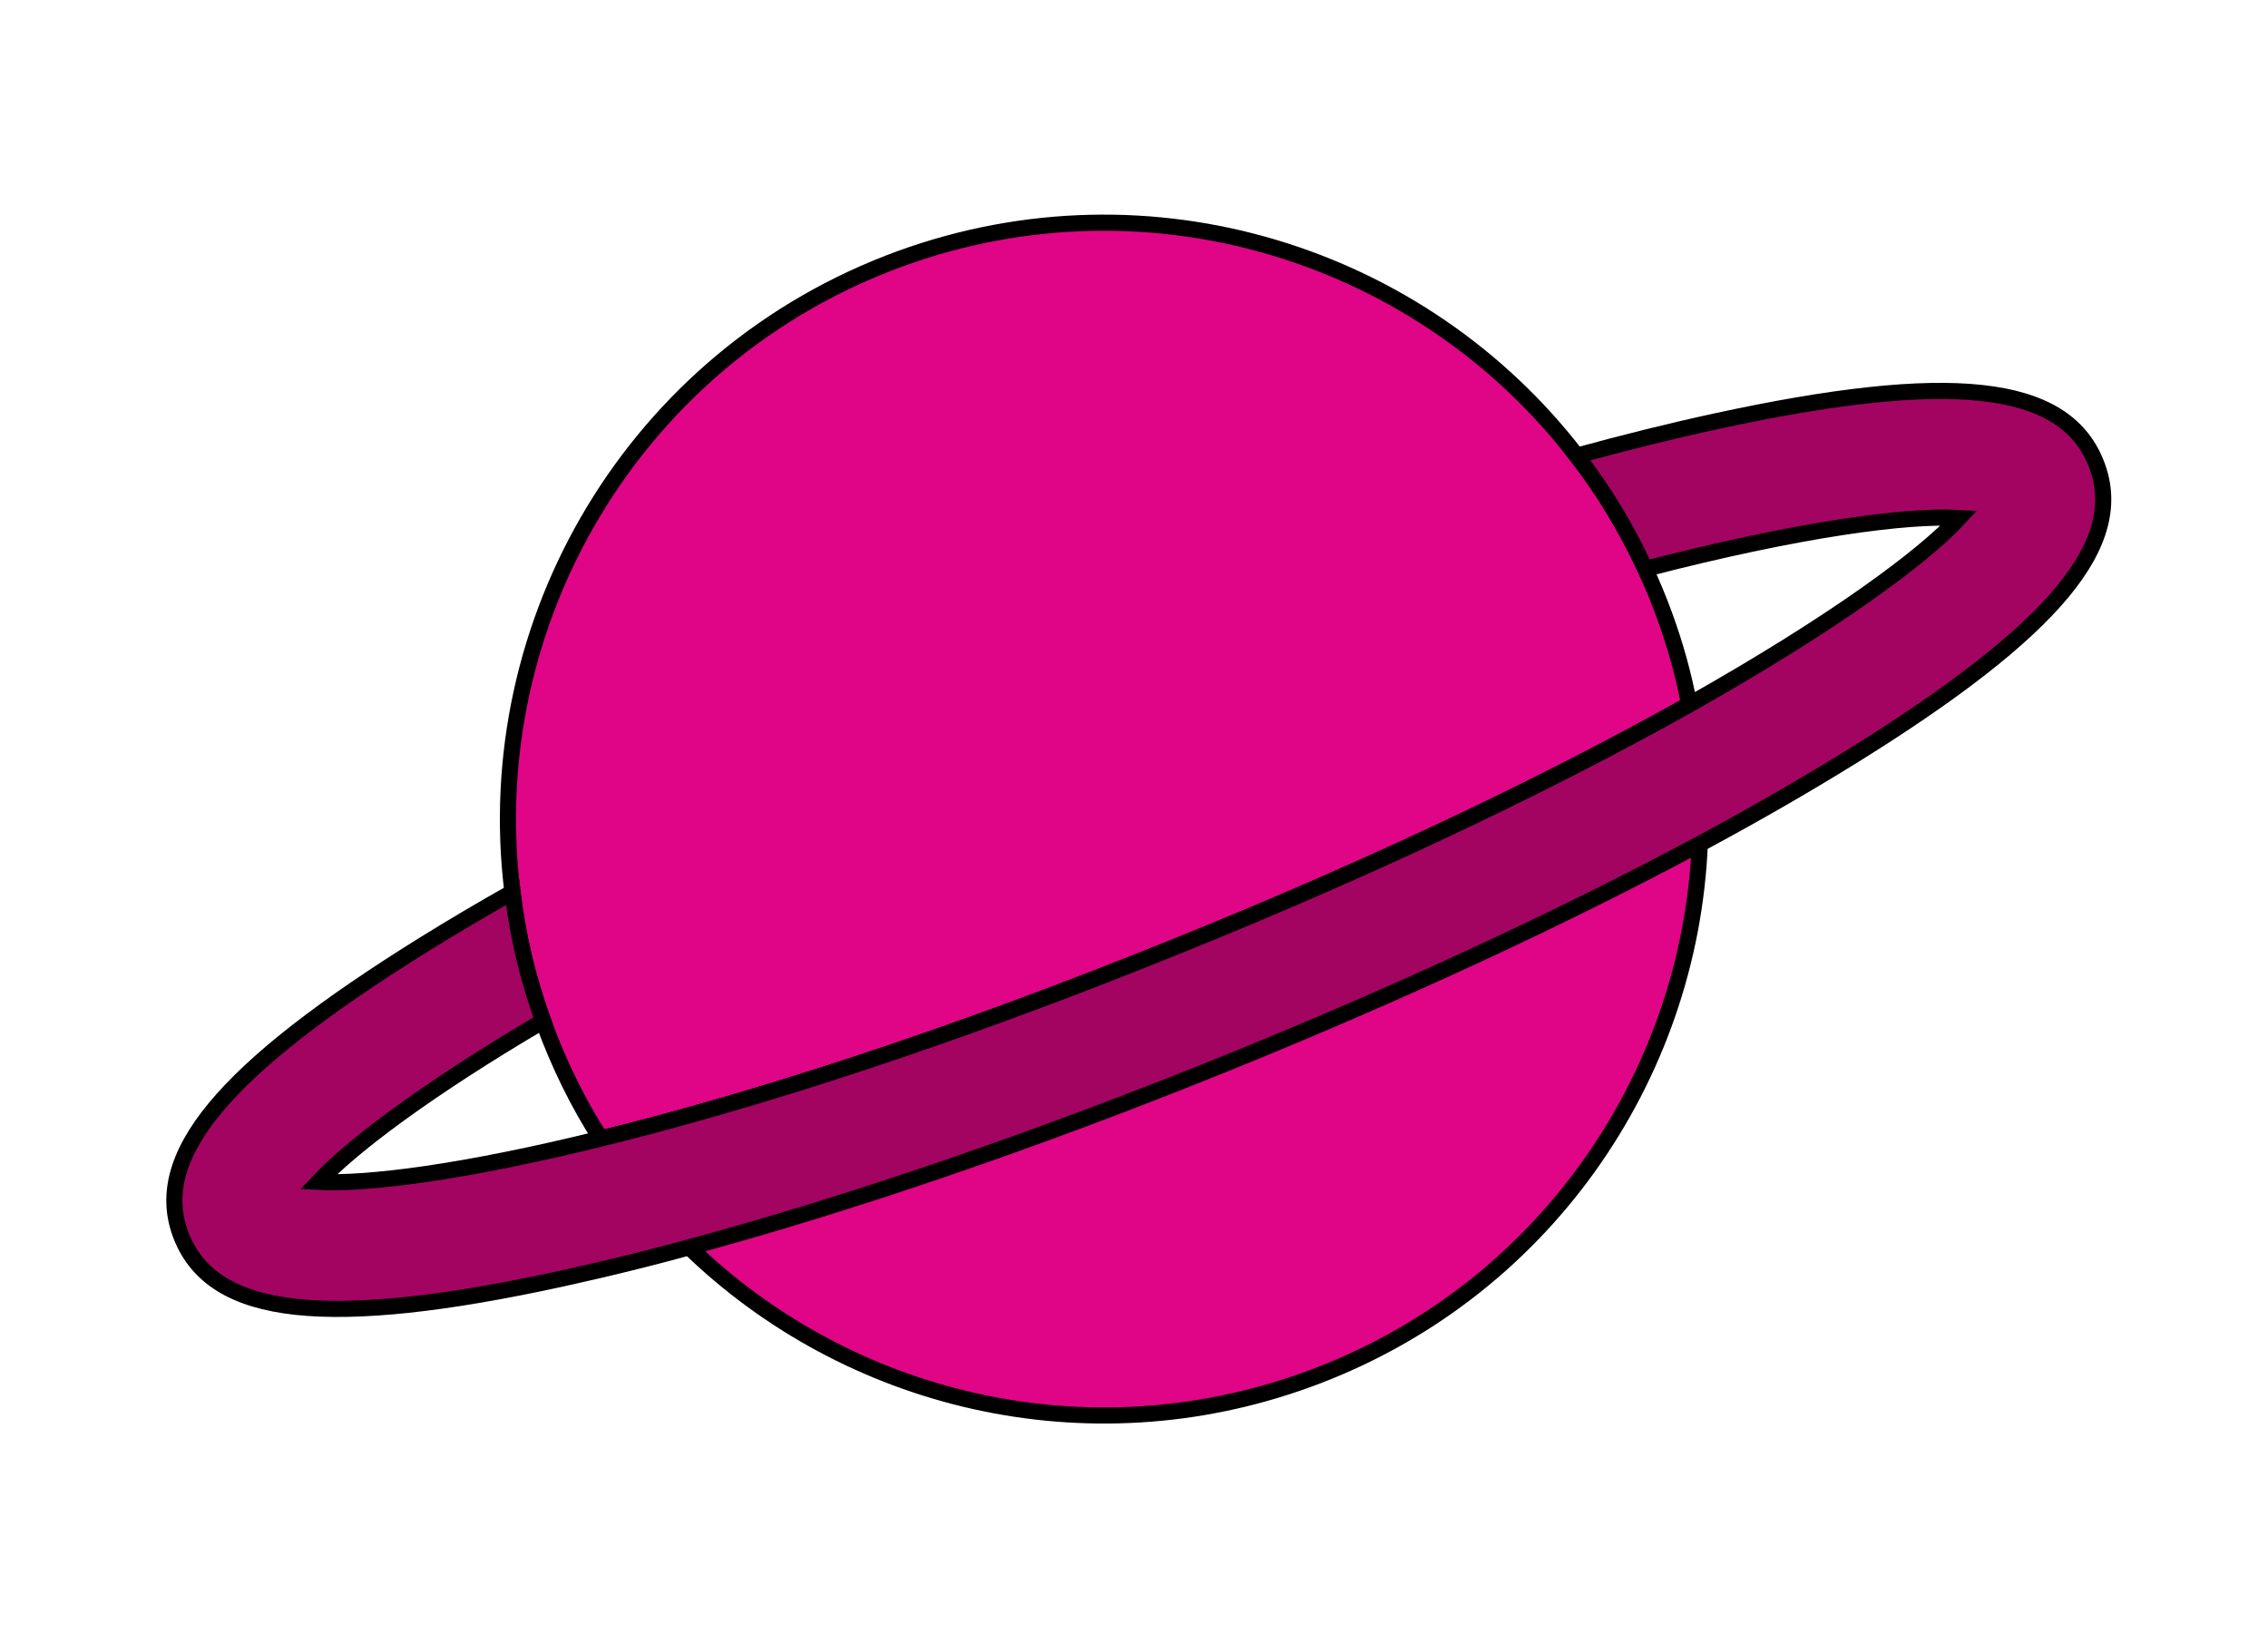
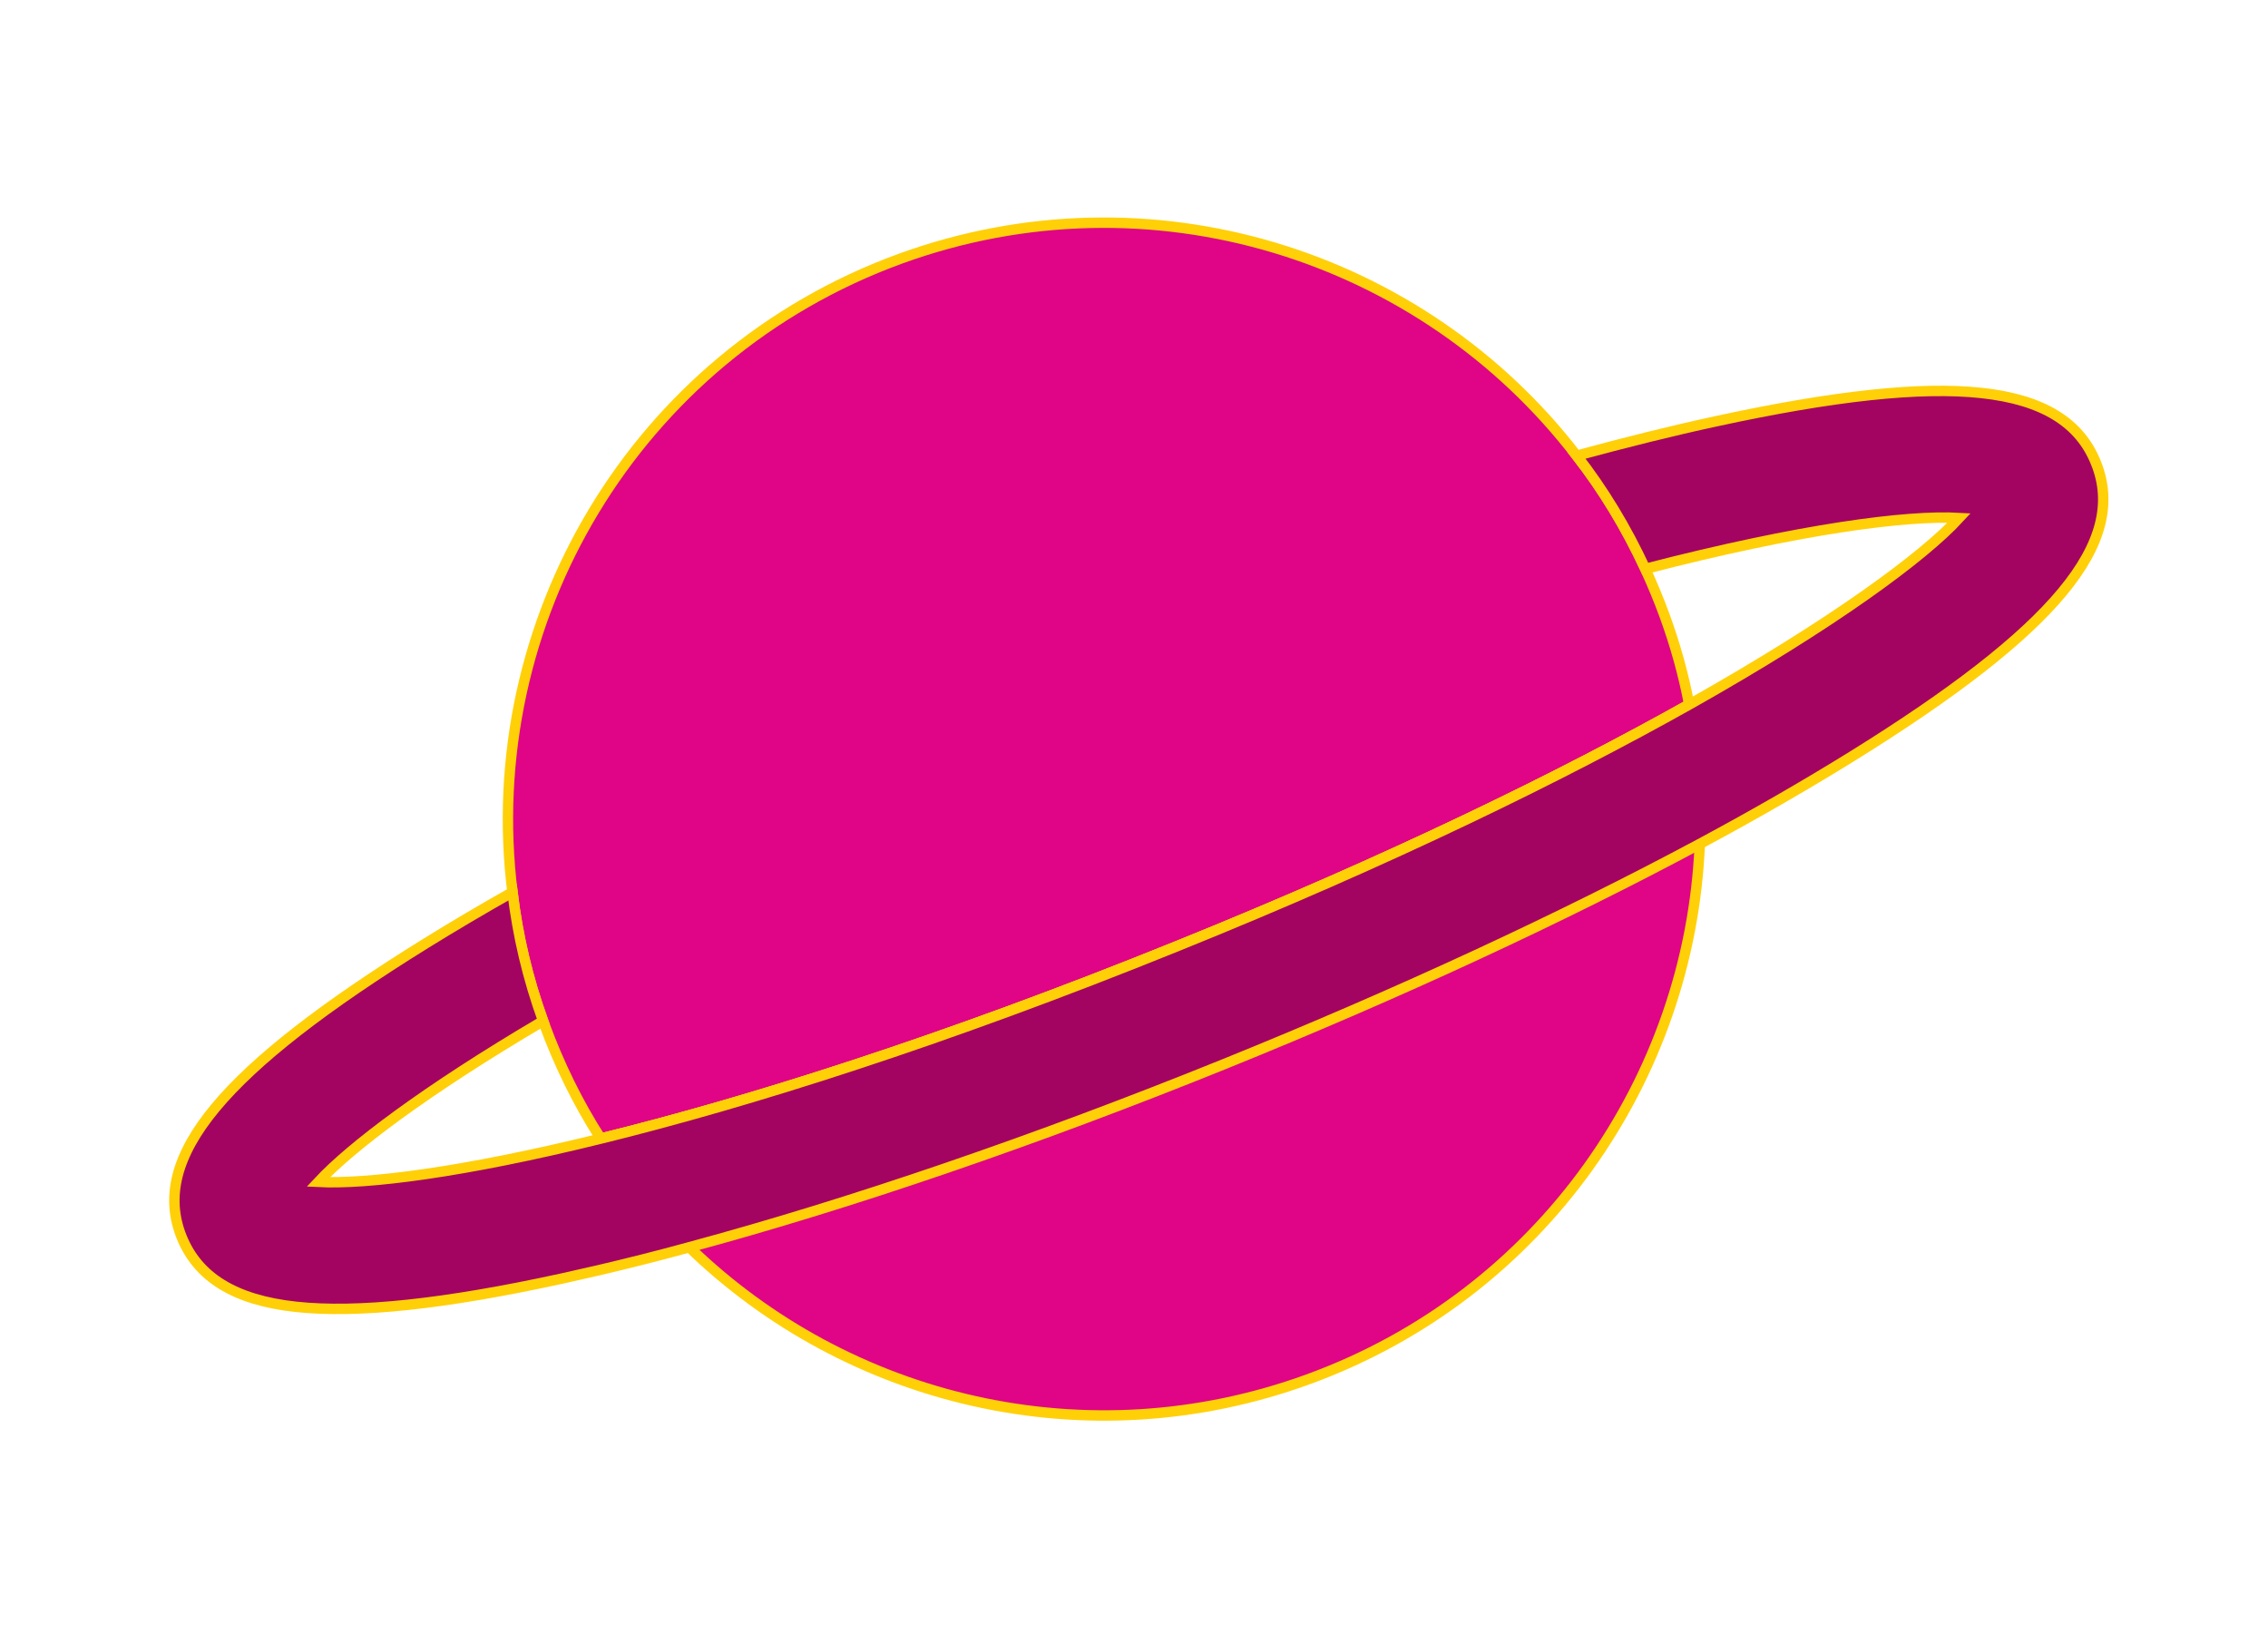
<svg xmlns="http://www.w3.org/2000/svg" width="218" height="157" viewBox="0 0 218 157" fill="none">
-   <path d="M52.203 98.132C52.22 98.203 52.255 98.245 52.271 98.317C53.725 102.285 55.549 106.017 57.748 109.435C71.866 105.962 90.533 100.099 113.186 90.925C133.785 82.608 150.119 74.585 162.366 67.717C161.819 64.84 161.024 61.971 159.984 59.131C159.428 57.607 158.806 56.126 158.142 54.677C156.321 50.744 154.119 47.1 151.543 43.795C136.743 24.509 110.613 16.112 86.534 24.866C60.96 34.196 46.032 59.824 49.258 85.746C49.751 89.888 50.722 94.045 52.203 98.132Z" fill="#DF0586" stroke="black" stroke-width="1.55" stroke-miterlimit="10" />
-   <path d="M57.743 109.43C60.175 113.295 63.018 116.789 66.243 119.867C81.467 134.646 104.41 140.332 125.717 132.576C148.201 124.394 162.457 103.607 163.385 81.098C163.579 76.67 163.258 72.186 162.363 67.711C150.116 74.579 133.781 82.602 113.183 90.919C90.528 100.093 71.861 105.957 57.743 109.43Z" fill="#DF0586" stroke="black" stroke-width="1.55" stroke-miterlimit="10" />
-   <path d="M40.923 90.671C43.526 89.06 46.32 87.405 49.265 85.743C49.756 89.886 50.727 94.042 52.208 98.13C40.846 104.816 33.703 110.266 30.599 113.597C35.24 113.842 44.469 112.711 57.755 109.432C71.873 105.959 90.54 100.096 113.193 90.922C133.793 82.605 150.126 74.582 162.373 67.714C176.272 59.884 184.88 53.515 188.316 49.783C183.338 49.492 173.076 50.814 158.15 54.676C156.329 50.743 154.127 47.1 151.551 43.795C156.262 42.519 160.735 41.399 164.956 40.488C187.437 35.613 198.357 36.794 201.451 44.462C204.569 52.124 197.551 60.577 177.993 72.709C173.572 75.446 168.696 78.261 163.398 81.103C150.155 88.204 134.468 95.474 117.788 102.227C99.505 109.627 81.643 115.729 66.257 119.874C63.221 120.709 60.262 121.45 57.436 122.11C56.248 122.388 55.104 122.63 53.963 122.896C42.738 125.343 34.382 126.242 28.446 125.601C22.509 124.958 19.007 122.721 17.462 118.899C14.373 111.25 21.364 102.803 40.923 90.671Z" fill="#A30462" stroke="black" stroke-width="1.55" stroke-miterlimit="10" />
+   <path d="M52.203 98.132C52.22 98.203 52.255 98.245 52.271 98.317C53.725 102.285 55.549 106.017 57.748 109.435C71.866 105.962 90.533 100.099 113.186 90.925C133.785 82.608 150.119 74.585 162.366 67.717C161.819 64.84 161.024 61.971 159.984 59.131C159.428 57.607 158.806 56.126 158.142 54.677C156.321 50.744 154.119 47.1 151.543 43.795C136.743 24.509 110.613 16.112 86.534 24.866C60.96 34.196 46.032 59.824 49.258 85.746C49.751 89.888 50.722 94.045 52.203 98.132Z" fill="#DF0586" stroke="#FFD007" stroke-miterlimit="10" />
+   <path d="M57.743 109.43C60.175 113.295 63.018 116.789 66.243 119.867C81.467 134.646 104.41 140.332 125.717 132.576C148.201 124.394 162.457 103.607 163.385 81.098C163.579 76.67 163.258 72.186 162.363 67.711C150.116 74.579 133.781 82.602 113.183 90.919C90.528 100.093 71.861 105.957 57.743 109.43Z" fill="#DF0586" stroke="#FFD007" stroke-miterlimit="10" />
+   <path d="M40.923 90.671C43.526 89.06 46.32 87.405 49.265 85.743C49.756 89.886 50.727 94.042 52.208 98.13C40.846 104.816 33.703 110.266 30.599 113.597C35.24 113.842 44.469 112.711 57.755 109.432C71.873 105.959 90.54 100.096 113.193 90.922C133.793 82.605 150.126 74.582 162.373 67.714C176.272 59.884 184.88 53.515 188.316 49.783C183.338 49.492 173.076 50.814 158.15 54.676C156.329 50.743 154.127 47.1 151.551 43.795C156.262 42.519 160.735 41.399 164.956 40.488C187.437 35.613 198.357 36.794 201.451 44.462C204.569 52.124 197.551 60.577 177.993 72.709C173.572 75.446 168.696 78.261 163.398 81.103C150.155 88.204 134.468 95.474 117.788 102.227C99.505 109.627 81.643 115.729 66.257 119.874C63.221 120.709 60.262 121.45 57.436 122.11C56.248 122.388 55.104 122.63 53.963 122.896C42.738 125.343 34.382 126.242 28.446 125.601C22.509 124.958 19.007 122.721 17.462 118.899C14.373 111.25 21.364 102.803 40.923 90.671Z" fill="#A30462" stroke="#FFD007" stroke-miterlimit="10" />
</svg>
